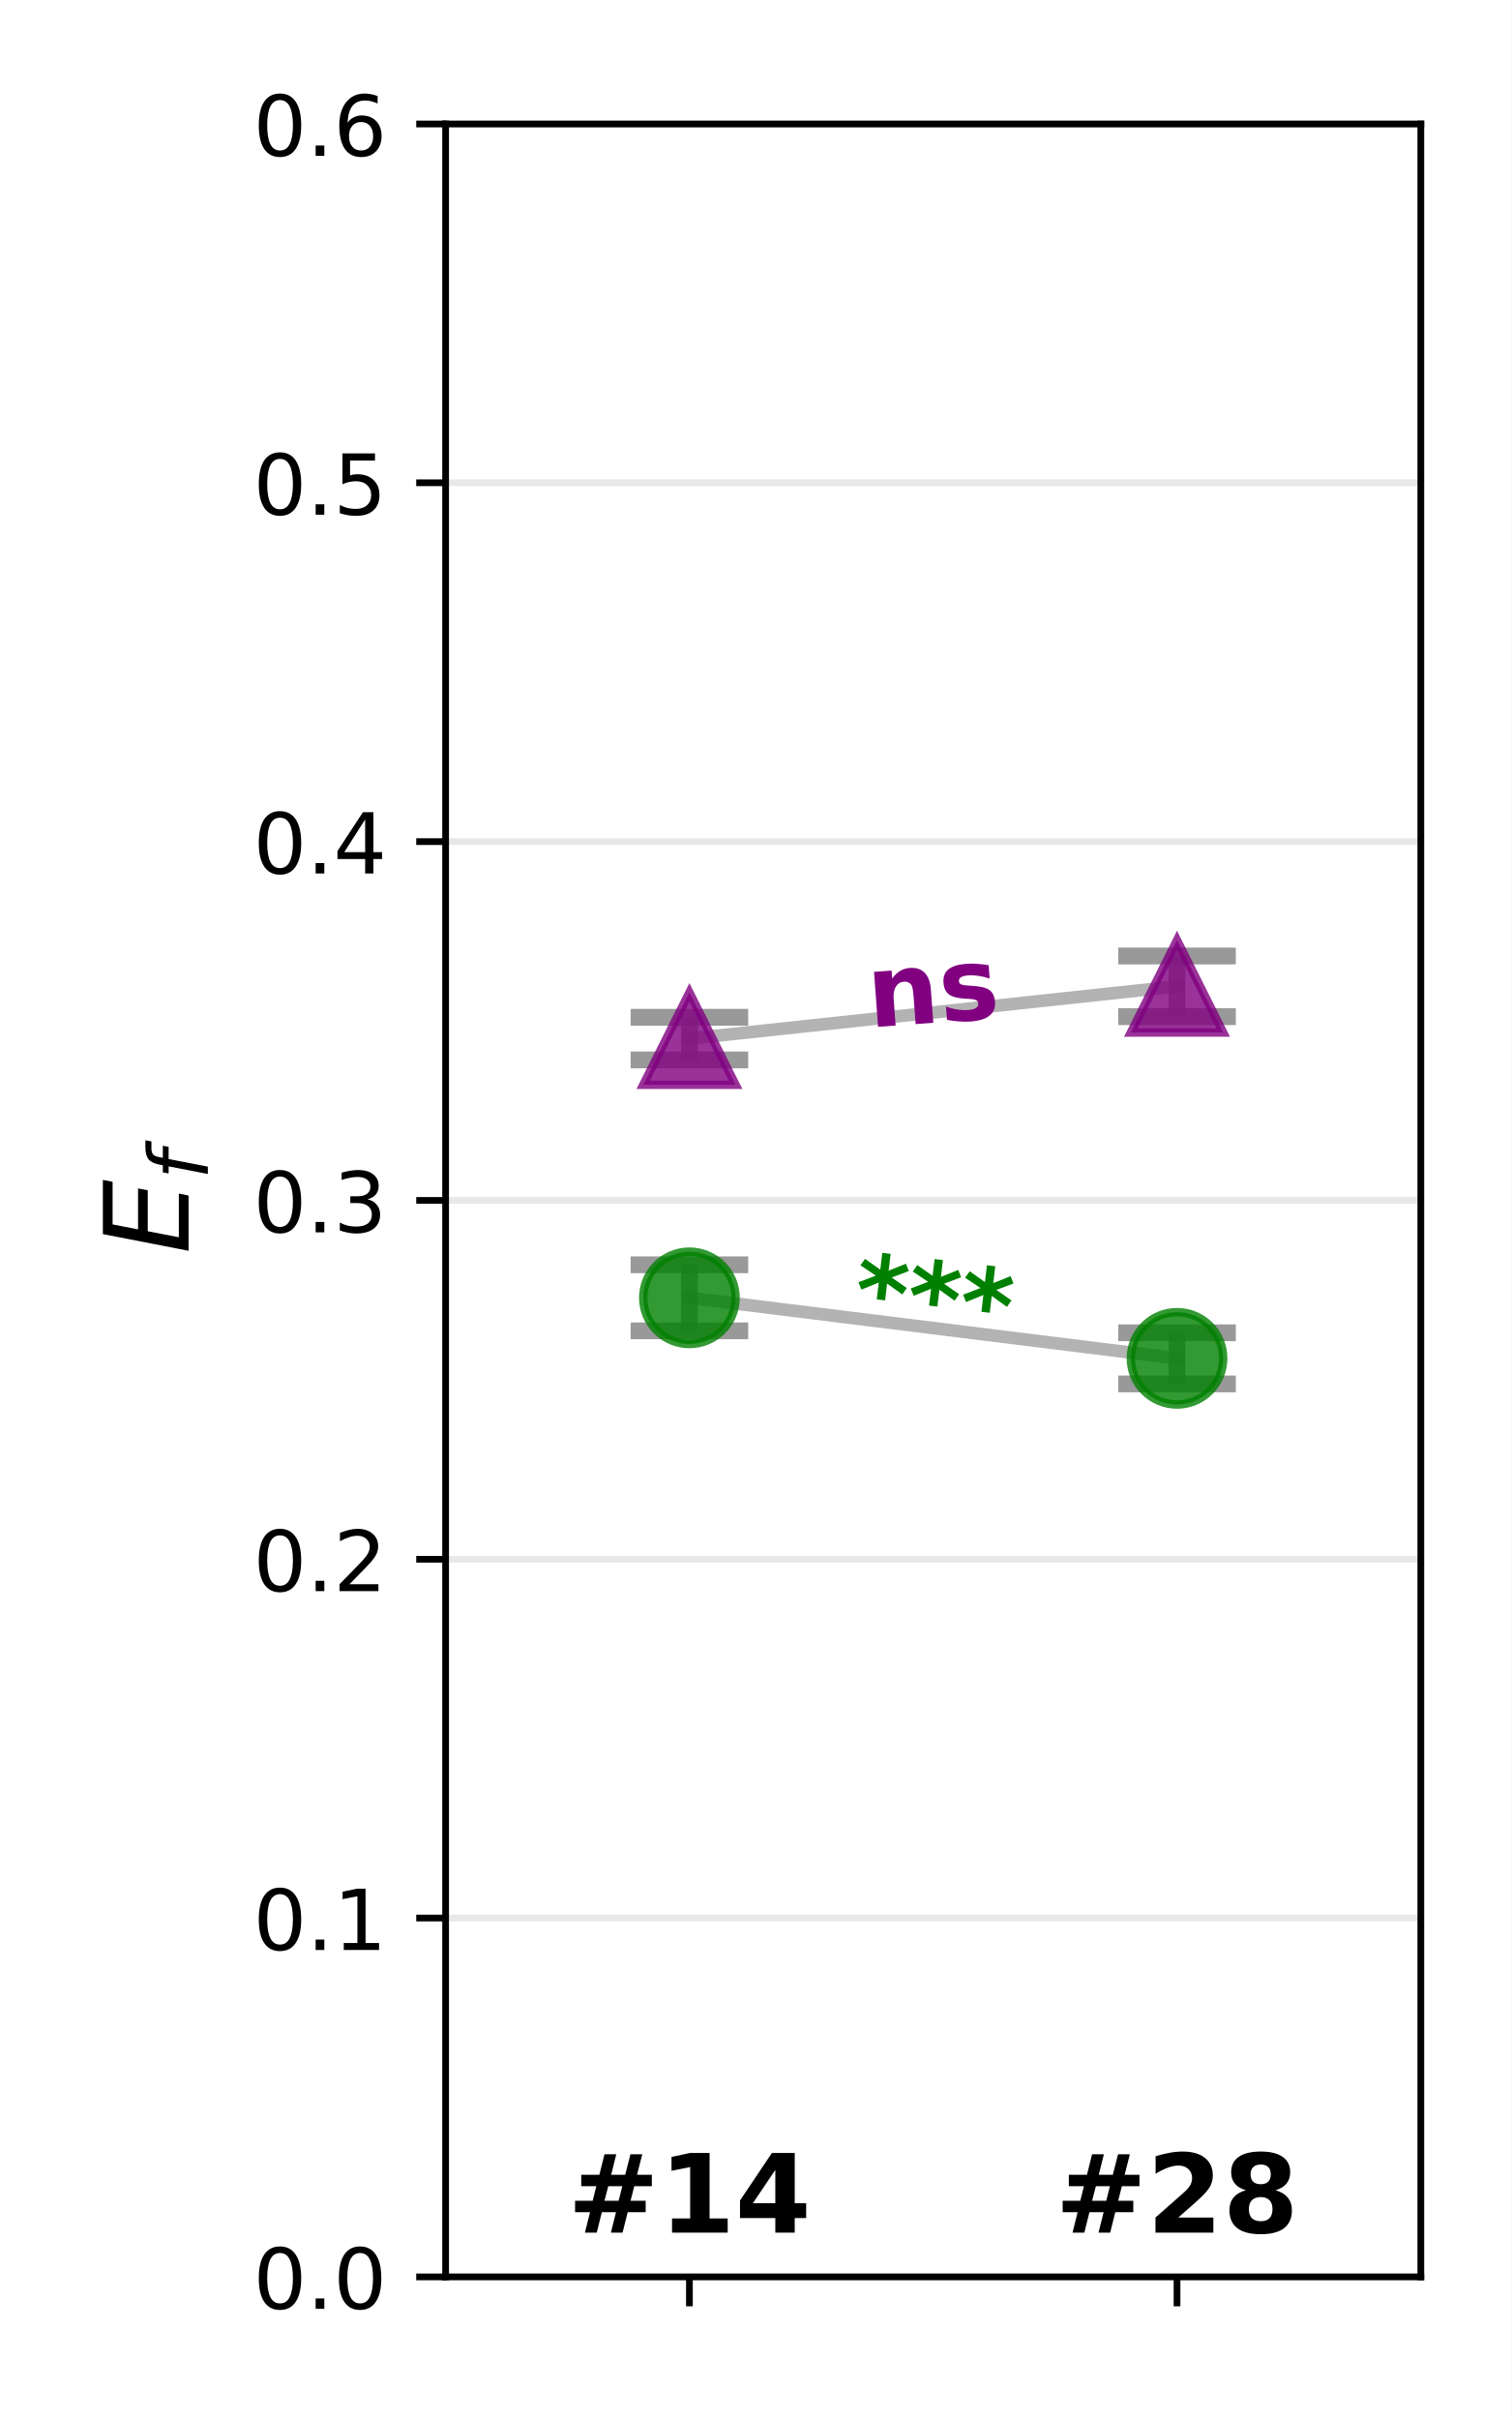
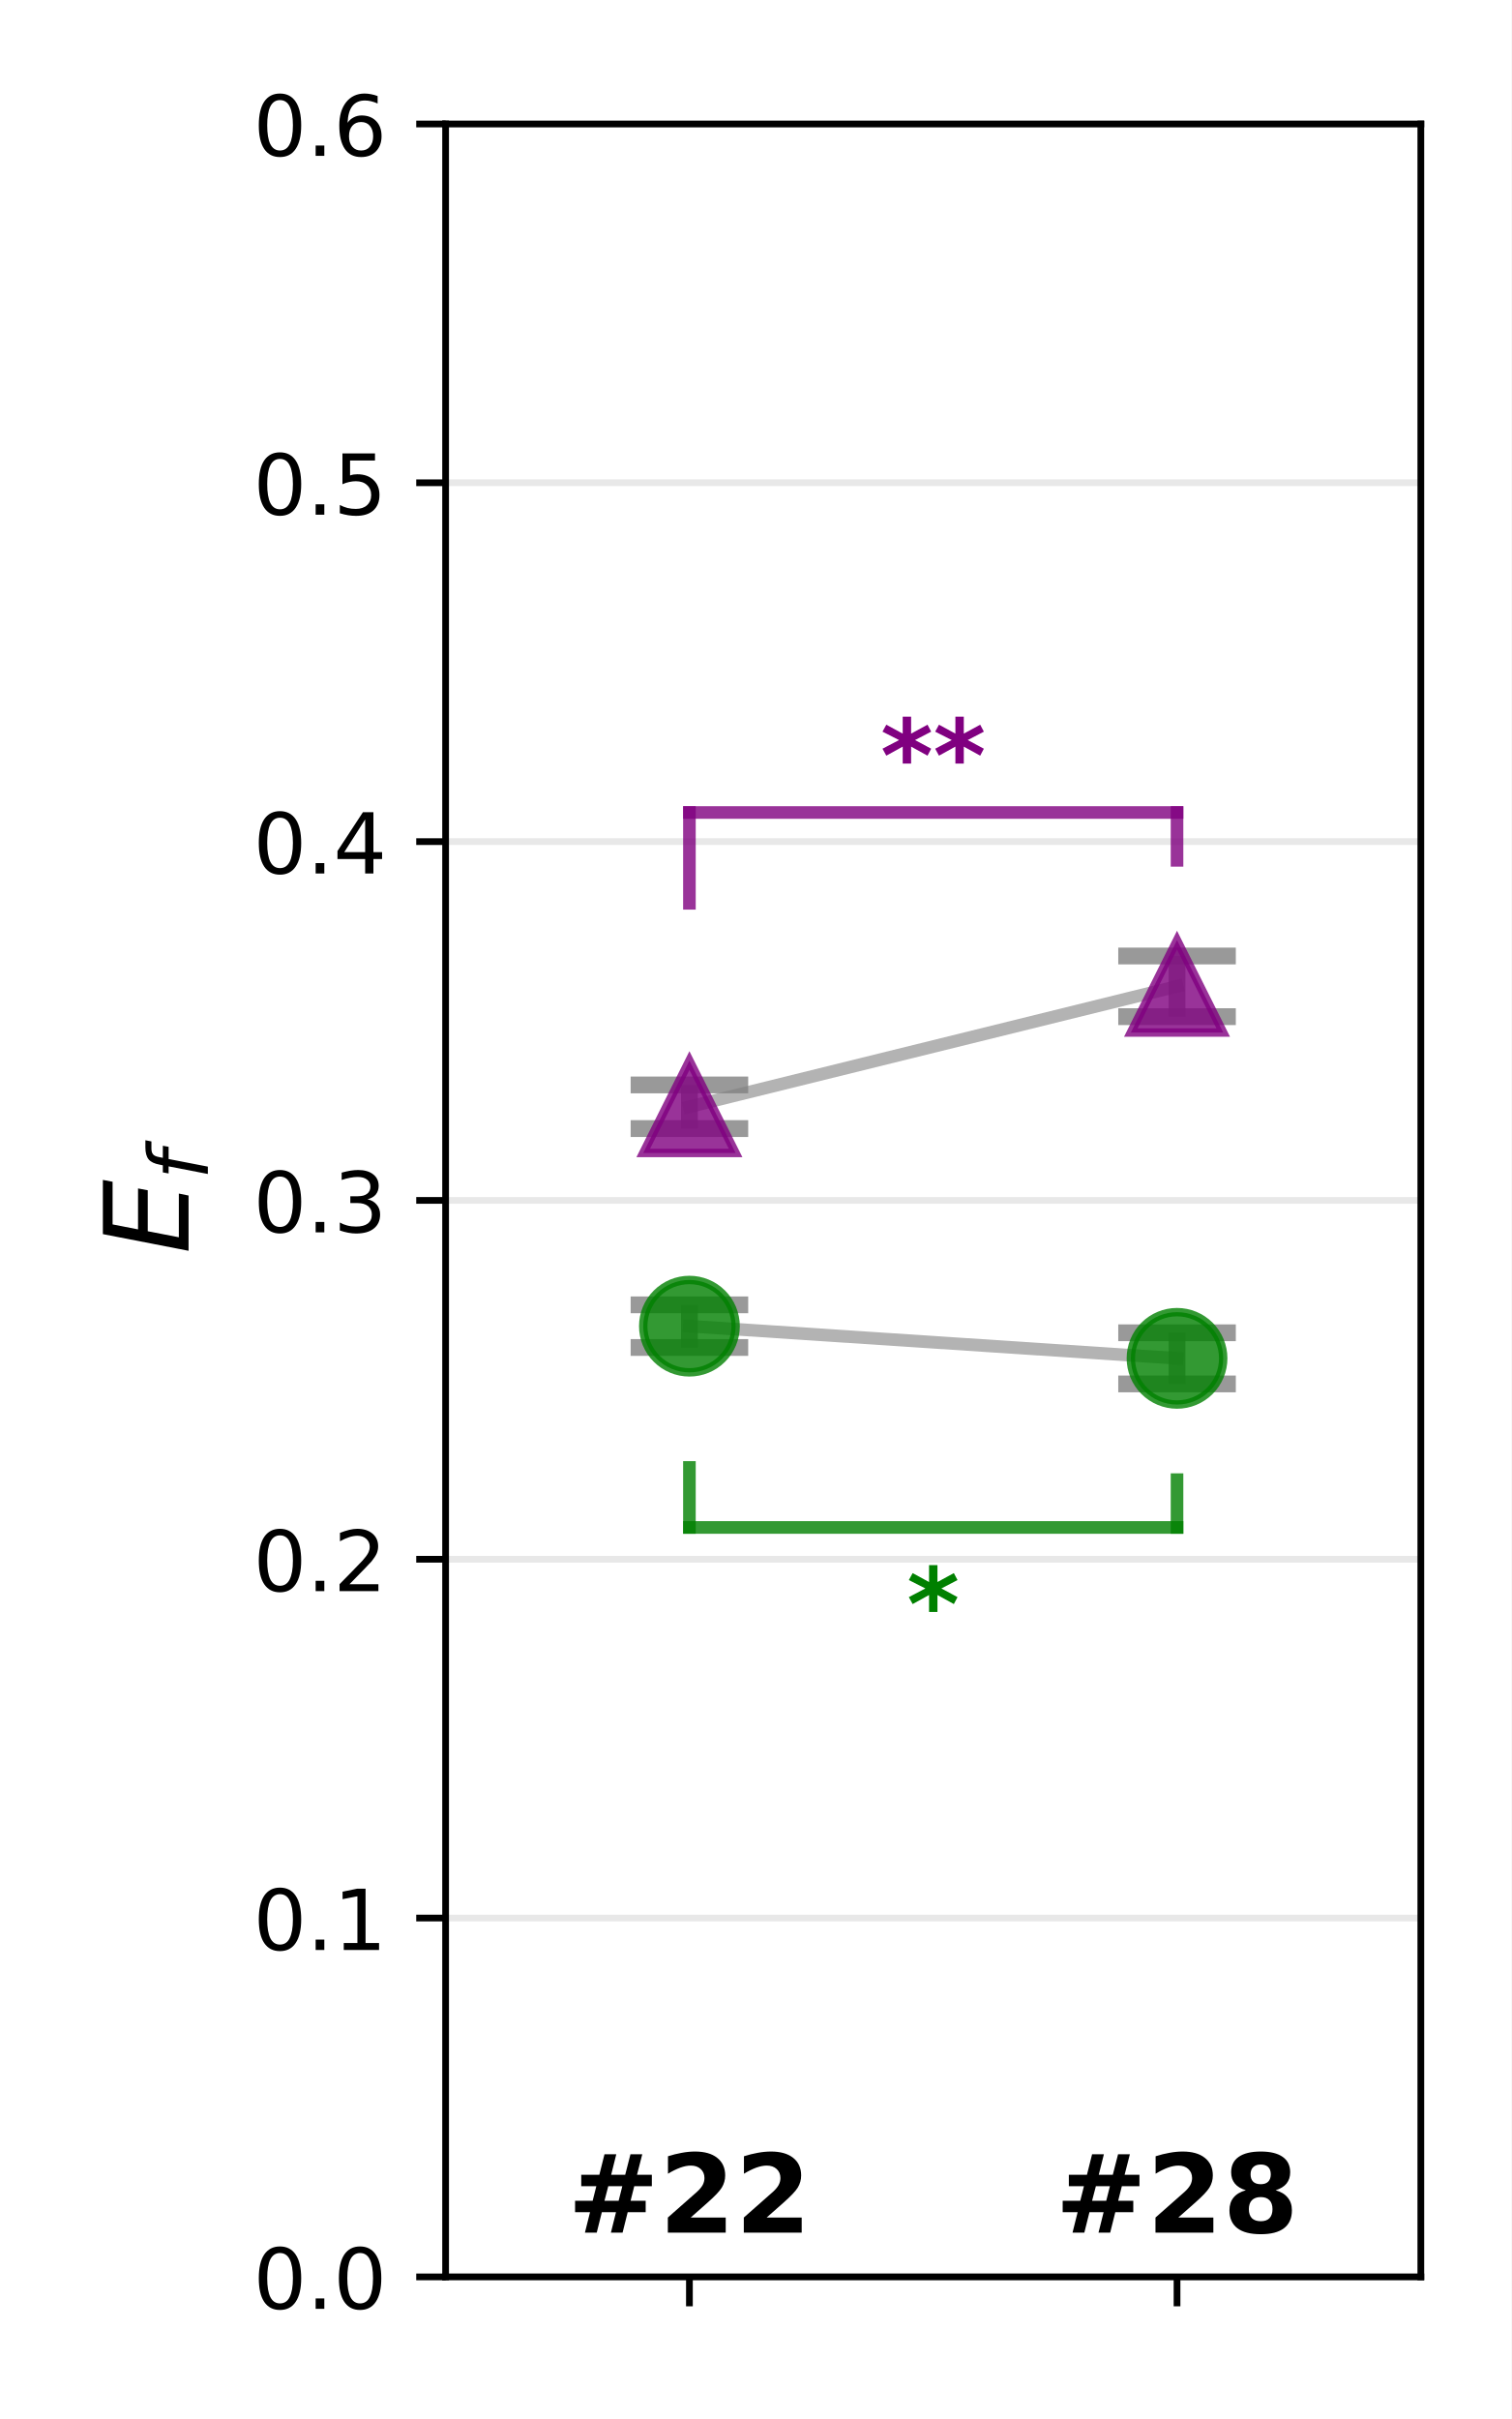
<svg xmlns="http://www.w3.org/2000/svg" xmlns:xlink="http://www.w3.org/1999/xlink" width="180pt" height="288pt" viewBox="0 0 180 288" version="1.1">
  <defs>
    <style type="text/css">*{stroke-linejoin: round; stroke-linecap: butt}</style>
  </defs>
  <g id="figure_1">
    <g id="patch_1">
      <path d="M 0 288  L 180 288  L 180 0  L 0 0  z " style="fill: #ffffff" />
    </g>
    <g id="axes_1">
      <g id="patch_2">
        <path d="M 53.066 271.08  L 169.2 271.08  L 169.2 14.76  L 53.066 14.76  z " style="fill: #ffffff" />
      </g>
      <g id="line2d_1">
-         <path d="M 82.1 123.656  L 140.167 117.43  " clip-path="url(#pbe6afd3bf5)" style="fill: none; stroke: #808080; stroke-opacity: 0.6; stroke-width: 1.5; stroke-linecap: square" />
+         <path d="M 82.1 131.769  L 140.167 117.43  " clip-path="url(#pd51849b5f1)" style="fill: none; stroke: #808080; stroke-opacity: 0.6; stroke-width: 1.5; stroke-linecap: square" />
      </g>
      <g id="line2d_2">
-         <path d="M 82.1 154.516  L 140.167 161.721  " clip-path="url(#pbe6afd3bf5)" style="fill: none; stroke: #808080; stroke-opacity: 0.6; stroke-width: 1.5; stroke-linecap: square" />
+         <path d="M 82.1 157.889  L 140.167 161.721  " clip-path="url(#pd51849b5f1)" style="fill: none; stroke: #808080; stroke-opacity: 0.6; stroke-width: 1.5; stroke-linecap: square" />
      </g>
      <g id="matplotlib.axis_1">
        <g id="xtick_1">
          <g id="line2d_3">
            <defs>
-               <path id="m71f29dfcd2" d="M 0 0  L 0 3.5  " style="stroke: #000000; stroke-width: 0.8" />
+               <path id="m20c26b89bc" d="M 0 0  L 0 3.5  " style="stroke: #000000; stroke-width: 0.8" />
            </defs>
            <g>
-               <use xlink:href="#m71f29dfcd2" x="82.1" y="271.08" style="stroke: #000000; stroke-width: 0.8" />
+               <use xlink:href="#m20c26b89bc" x="82.1" y="271.08" style="stroke: #000000; stroke-width: 0.8" />
            </g>
          </g>
        </g>
        <g id="xtick_2">
          <g id="line2d_4">
            <g>
-               <use xlink:href="#m71f29dfcd2" x="140.167" y="271.08" style="stroke: #000000; stroke-width: 0.8" />
+               <use xlink:href="#m20c26b89bc" x="140.167" y="271.08" style="stroke: #000000; stroke-width: 0.8" />
            </g>
          </g>
        </g>
      </g>
      <g id="matplotlib.axis_2">
        <g id="ytick_1">
          <g id="line2d_5">
-             <path d="M 53.066 271.08  L 169.2 271.08  " clip-path="url(#pbe6afd3bf5)" style="fill: none; stroke: #b0b0b0; stroke-opacity: 0.3; stroke-width: 0.8; stroke-linecap: square" />
+             <path d="M 53.066 271.08  L 169.2 271.08  " clip-path="url(#pd51849b5f1)" style="fill: none; stroke: #b0b0b0; stroke-opacity: 0.3; stroke-width: 0.8; stroke-linecap: square" />
          </g>
          <g id="line2d_6">
            <defs>
-               <path id="md436f57dea" d="M 0 0  L -3.5 0  " style="stroke: #000000; stroke-width: 0.8" />
+               <path id="m53cf14987e" d="M 0 0  L -3.5 0  " style="stroke: #000000; stroke-width: 0.8" />
            </defs>
            <g>
-               <use xlink:href="#md436f57dea" x="53.066" y="271.08" style="stroke: #000000; stroke-width: 0.8" />
+               <use xlink:href="#m53cf14987e" x="53.066" y="271.08" style="stroke: #000000; stroke-width: 0.8" />
            </g>
          </g>
          <g id="text_1">
            <text style="font-size: 10px; font-family: 'DejaVu Sans', 'Bitstream Vera Sans', 'Computer Modern Sans Serif', 'Lucida Grande', 'Verdana', 'Geneva', 'Lucid', 'Arial', 'Helvetica', 'Avant Garde', sans-serif; text-anchor: end" x="46.066" y="274.879" transform="rotate(-0 46.066 274.8792)">0.0</text>
          </g>
        </g>
        <g id="ytick_2">
          <g id="line2d_7">
-             <path d="M 53.066 228.36  L 169.2 228.36  " clip-path="url(#pbe6afd3bf5)" style="fill: none; stroke: #b0b0b0; stroke-opacity: 0.3; stroke-width: 0.8; stroke-linecap: square" />
+             <path d="M 53.066 228.36  L 169.2 228.36  " clip-path="url(#pd51849b5f1)" style="fill: none; stroke: #b0b0b0; stroke-opacity: 0.3; stroke-width: 0.8; stroke-linecap: square" />
          </g>
          <g id="line2d_8">
            <g>
-               <use xlink:href="#md436f57dea" x="53.066" y="228.36" style="stroke: #000000; stroke-width: 0.8" />
+               <use xlink:href="#m53cf14987e" x="53.066" y="228.36" style="stroke: #000000; stroke-width: 0.8" />
            </g>
          </g>
          <g id="text_2">
            <text style="font-size: 10px; font-family: 'DejaVu Sans', 'Bitstream Vera Sans', 'Computer Modern Sans Serif', 'Lucida Grande', 'Verdana', 'Geneva', 'Lucid', 'Arial', 'Helvetica', 'Avant Garde', sans-serif; text-anchor: end" x="46.066" y="232.159" transform="rotate(-0 46.066 232.1592)">0.1</text>
          </g>
        </g>
        <g id="ytick_3">
          <g id="line2d_9">
-             <path d="M 53.066 185.64  L 169.2 185.64  " clip-path="url(#pbe6afd3bf5)" style="fill: none; stroke: #b0b0b0; stroke-opacity: 0.3; stroke-width: 0.8; stroke-linecap: square" />
+             <path d="M 53.066 185.64  L 169.2 185.64  " clip-path="url(#pd51849b5f1)" style="fill: none; stroke: #b0b0b0; stroke-opacity: 0.3; stroke-width: 0.8; stroke-linecap: square" />
          </g>
          <g id="line2d_10">
            <g>
-               <use xlink:href="#md436f57dea" x="53.066" y="185.64" style="stroke: #000000; stroke-width: 0.8" />
+               <use xlink:href="#m53cf14987e" x="53.066" y="185.64" style="stroke: #000000; stroke-width: 0.8" />
            </g>
          </g>
          <g id="text_3">
            <text style="font-size: 10px; font-family: 'DejaVu Sans', 'Bitstream Vera Sans', 'Computer Modern Sans Serif', 'Lucida Grande', 'Verdana', 'Geneva', 'Lucid', 'Arial', 'Helvetica', 'Avant Garde', sans-serif; text-anchor: end" x="46.066" y="189.439" transform="rotate(-0 46.066 189.4392)">0.2</text>
          </g>
        </g>
        <g id="ytick_4">
          <g id="line2d_11">
-             <path d="M 53.066 142.92  L 169.2 142.92  " clip-path="url(#pbe6afd3bf5)" style="fill: none; stroke: #b0b0b0; stroke-opacity: 0.3; stroke-width: 0.8; stroke-linecap: square" />
+             <path d="M 53.066 142.92  L 169.2 142.92  " clip-path="url(#pd51849b5f1)" style="fill: none; stroke: #b0b0b0; stroke-opacity: 0.3; stroke-width: 0.8; stroke-linecap: square" />
          </g>
          <g id="line2d_12">
            <g>
-               <use xlink:href="#md436f57dea" x="53.066" y="142.92" style="stroke: #000000; stroke-width: 0.8" />
+               <use xlink:href="#m53cf14987e" x="53.066" y="142.92" style="stroke: #000000; stroke-width: 0.8" />
            </g>
          </g>
          <g id="text_4">
            <text style="font-size: 10px; font-family: 'DejaVu Sans', 'Bitstream Vera Sans', 'Computer Modern Sans Serif', 'Lucida Grande', 'Verdana', 'Geneva', 'Lucid', 'Arial', 'Helvetica', 'Avant Garde', sans-serif; text-anchor: end" x="46.066" y="146.719" transform="rotate(-0 46.066 146.7192)">0.3</text>
          </g>
        </g>
        <g id="ytick_5">
          <g id="line2d_13">
-             <path d="M 53.066 100.2  L 169.2 100.2  " clip-path="url(#pbe6afd3bf5)" style="fill: none; stroke: #b0b0b0; stroke-opacity: 0.3; stroke-width: 0.8; stroke-linecap: square" />
+             <path d="M 53.066 100.2  L 169.2 100.2  " clip-path="url(#pd51849b5f1)" style="fill: none; stroke: #b0b0b0; stroke-opacity: 0.3; stroke-width: 0.8; stroke-linecap: square" />
          </g>
          <g id="line2d_14">
            <g>
-               <use xlink:href="#md436f57dea" x="53.066" y="100.2" style="stroke: #000000; stroke-width: 0.8" />
+               <use xlink:href="#m53cf14987e" x="53.066" y="100.2" style="stroke: #000000; stroke-width: 0.8" />
            </g>
          </g>
          <g id="text_5">
            <text style="font-size: 10px; font-family: 'DejaVu Sans', 'Bitstream Vera Sans', 'Computer Modern Sans Serif', 'Lucida Grande', 'Verdana', 'Geneva', 'Lucid', 'Arial', 'Helvetica', 'Avant Garde', sans-serif; text-anchor: end" x="46.066" y="103.999" transform="rotate(-0 46.066 103.9992)">0.4</text>
          </g>
        </g>
        <g id="ytick_6">
          <g id="line2d_15">
-             <path d="M 53.066 57.48  L 169.2 57.48  " clip-path="url(#pbe6afd3bf5)" style="fill: none; stroke: #b0b0b0; stroke-opacity: 0.3; stroke-width: 0.8; stroke-linecap: square" />
+             <path d="M 53.066 57.48  L 169.2 57.48  " clip-path="url(#pd51849b5f1)" style="fill: none; stroke: #b0b0b0; stroke-opacity: 0.3; stroke-width: 0.8; stroke-linecap: square" />
          </g>
          <g id="line2d_16">
            <g>
-               <use xlink:href="#md436f57dea" x="53.066" y="57.48" style="stroke: #000000; stroke-width: 0.8" />
+               <use xlink:href="#m53cf14987e" x="53.066" y="57.48" style="stroke: #000000; stroke-width: 0.8" />
            </g>
          </g>
          <g id="text_6">
            <text style="font-size: 10px; font-family: 'DejaVu Sans', 'Bitstream Vera Sans', 'Computer Modern Sans Serif', 'Lucida Grande', 'Verdana', 'Geneva', 'Lucid', 'Arial', 'Helvetica', 'Avant Garde', sans-serif; text-anchor: end" x="46.066" y="61.279" transform="rotate(-0 46.066 61.27922)">0.5</text>
          </g>
        </g>
        <g id="ytick_7">
          <g id="line2d_17">
-             <path d="M 53.066 14.76  L 169.2 14.76  " clip-path="url(#pbe6afd3bf5)" style="fill: none; stroke: #b0b0b0; stroke-opacity: 0.3; stroke-width: 0.8; stroke-linecap: square" />
+             <path d="M 53.066 14.76  L 169.2 14.76  " clip-path="url(#pd51849b5f1)" style="fill: none; stroke: #b0b0b0; stroke-opacity: 0.3; stroke-width: 0.8; stroke-linecap: square" />
          </g>
          <g id="line2d_18">
            <g>
-               <use xlink:href="#md436f57dea" x="53.066" y="14.76" style="stroke: #000000; stroke-width: 0.8" />
+               <use xlink:href="#m53cf14987e" x="53.066" y="14.76" style="stroke: #000000; stroke-width: 0.8" />
            </g>
          </g>
          <g id="text_7">
            <text style="font-size: 10px; font-family: 'DejaVu Sans', 'Bitstream Vera Sans', 'Computer Modern Sans Serif', 'Lucida Grande', 'Verdana', 'Geneva', 'Lucid', 'Arial', 'Helvetica', 'Avant Garde', sans-serif; text-anchor: end" x="46.066" y="18.559" transform="rotate(-0 46.066 18.55922)">0.6</text>
          </g>
        </g>
        <g id="text_8">
          <g transform="translate(23.25131 149.29) rotate(-90)">
            <text>
              <tspan x="0" y="-0.797" style="font-style: oblique; font-size: 14px; font-family: 'DejaVu Sans'">E</tspan>
              <tspan x="8.846" y="1.5" style="font-style: oblique; font-size: 9.8px; font-family: 'DejaVu Sans'">f</tspan>
            </text>
          </g>
        </g>
      </g>
      <g id="LineCollection_1">
-         <path d="M 82.1 126.194  L 82.1 121.119  " clip-path="url(#pbe6afd3bf5)" style="fill: none; stroke: #808080; stroke-opacity: 0.8; stroke-width: 2" />
+         <path d="M 82.1 134.366  L 82.1 129.171  " clip-path="url(#pd51849b5f1)" style="fill: none; stroke: #808080; stroke-opacity: 0.8; stroke-width: 2" />
      </g>
      <g id="line2d_19">
        <defs>
-           <path id="ma3addb22d4" d="M 7 0  L -7 -0  " style="stroke: #808080; stroke-opacity: 0.8; stroke-width: 2" />
+           <path id="mfa1264d9fe" d="M 7 0  L -7 -0  " style="stroke: #808080; stroke-opacity: 0.8; stroke-width: 2" />
        </defs>
-         <g clip-path="url(#pbe6afd3bf5)">
-           <use xlink:href="#ma3addb22d4" x="82.1" y="126.194" style="fill: #808080; fill-opacity: 0.8; stroke: #808080; stroke-opacity: 0.8; stroke-width: 2" />
+         <g clip-path="url(#pd51849b5f1)">
+           <use xlink:href="#mfa1264d9fe" x="82.1" y="134.366" style="fill: #808080; fill-opacity: 0.8; stroke: #808080; stroke-opacity: 0.8; stroke-width: 2" />
        </g>
      </g>
      <g id="line2d_20">
-         <g clip-path="url(#pbe6afd3bf5)">
-           <use xlink:href="#ma3addb22d4" x="82.1" y="121.119" style="fill: #808080; fill-opacity: 0.8; stroke: #808080; stroke-opacity: 0.8; stroke-width: 2" />
+         <g clip-path="url(#pd51849b5f1)">
+           <use xlink:href="#mfa1264d9fe" x="82.1" y="129.171" style="fill: #808080; fill-opacity: 0.8; stroke: #808080; stroke-opacity: 0.8; stroke-width: 2" />
        </g>
      </g>
      <g id="LineCollection_2">
-         <path d="M 82.1 158.448  L 82.1 150.583  " clip-path="url(#pbe6afd3bf5)" style="fill: none; stroke: #808080; stroke-opacity: 0.8; stroke-width: 2" />
+         <path d="M 82.1 160.428  L 82.1 155.351  " clip-path="url(#pd51849b5f1)" style="fill: none; stroke: #808080; stroke-opacity: 0.8; stroke-width: 2" />
      </g>
      <g id="line2d_21">
-         <g clip-path="url(#pbe6afd3bf5)">
-           <use xlink:href="#ma3addb22d4" x="82.1" y="158.448" style="fill: #808080; fill-opacity: 0.8; stroke: #808080; stroke-opacity: 0.8; stroke-width: 2" />
+         <g clip-path="url(#pd51849b5f1)">
+           <use xlink:href="#mfa1264d9fe" x="82.1" y="160.428" style="fill: #808080; fill-opacity: 0.8; stroke: #808080; stroke-opacity: 0.8; stroke-width: 2" />
        </g>
      </g>
      <g id="line2d_22">
-         <g clip-path="url(#pbe6afd3bf5)">
-           <use xlink:href="#ma3addb22d4" x="82.1" y="150.583" style="fill: #808080; fill-opacity: 0.8; stroke: #808080; stroke-opacity: 0.8; stroke-width: 2" />
+         <g clip-path="url(#pd51849b5f1)">
+           <use xlink:href="#mfa1264d9fe" x="82.1" y="155.351" style="fill: #808080; fill-opacity: 0.8; stroke: #808080; stroke-opacity: 0.8; stroke-width: 2" />
        </g>
      </g>
      <g id="LineCollection_3">
-         <path d="M 140.167 121.041  L 140.167 113.819  " clip-path="url(#pbe6afd3bf5)" style="fill: none; stroke: #808080; stroke-opacity: 0.8; stroke-width: 2" />
+         <path d="M 140.167 121.041  L 140.167 113.819  " clip-path="url(#pd51849b5f1)" style="fill: none; stroke: #808080; stroke-opacity: 0.8; stroke-width: 2" />
      </g>
      <g id="line2d_23">
-         <g clip-path="url(#pbe6afd3bf5)">
-           <use xlink:href="#ma3addb22d4" x="140.167" y="121.041" style="fill: #808080; fill-opacity: 0.8; stroke: #808080; stroke-opacity: 0.8; stroke-width: 2" />
+         <g clip-path="url(#pd51849b5f1)">
+           <use xlink:href="#mfa1264d9fe" x="140.167" y="121.041" style="fill: #808080; fill-opacity: 0.8; stroke: #808080; stroke-opacity: 0.8; stroke-width: 2" />
        </g>
      </g>
      <g id="line2d_24">
-         <g clip-path="url(#pbe6afd3bf5)">
-           <use xlink:href="#ma3addb22d4" x="140.167" y="113.819" style="fill: #808080; fill-opacity: 0.8; stroke: #808080; stroke-opacity: 0.8; stroke-width: 2" />
+         <g clip-path="url(#pd51849b5f1)">
+           <use xlink:href="#mfa1264d9fe" x="140.167" y="113.819" style="fill: #808080; fill-opacity: 0.8; stroke: #808080; stroke-opacity: 0.8; stroke-width: 2" />
        </g>
      </g>
      <g id="LineCollection_4">
-         <path d="M 140.167 164.767  L 140.167 158.675  " clip-path="url(#pbe6afd3bf5)" style="fill: none; stroke: #808080; stroke-opacity: 0.8; stroke-width: 2" />
+         <path d="M 140.167 164.767  L 140.167 158.675  " clip-path="url(#pd51849b5f1)" style="fill: none; stroke: #808080; stroke-opacity: 0.8; stroke-width: 2" />
      </g>
      <g id="line2d_25">
-         <g clip-path="url(#pbe6afd3bf5)">
-           <use xlink:href="#ma3addb22d4" x="140.167" y="164.767" style="fill: #808080; fill-opacity: 0.8; stroke: #808080; stroke-opacity: 0.8; stroke-width: 2" />
+         <g clip-path="url(#pd51849b5f1)">
+           <use xlink:href="#mfa1264d9fe" x="140.167" y="164.767" style="fill: #808080; fill-opacity: 0.8; stroke: #808080; stroke-opacity: 0.8; stroke-width: 2" />
        </g>
      </g>
      <g id="line2d_26">
-         <g clip-path="url(#pbe6afd3bf5)">
-           <use xlink:href="#ma3addb22d4" x="140.167" y="158.675" style="fill: #808080; fill-opacity: 0.8; stroke: #808080; stroke-opacity: 0.8; stroke-width: 2" />
+         <g clip-path="url(#pd51849b5f1)">
+           <use xlink:href="#mfa1264d9fe" x="140.167" y="158.675" style="fill: #808080; fill-opacity: 0.8; stroke: #808080; stroke-opacity: 0.8; stroke-width: 2" />
        </g>
      </g>
      <g id="line2d_27">
+         <path d="M 82.1 96.731  L 82.1 107.544  " clip-path="url(#pd51849b5f1)" style="fill: none; stroke: #800080; stroke-opacity: 0.8; stroke-width: 1.5; stroke-linecap: square" />
+       </g>
+       <g id="line2d_28">
+         <path d="M 82.1 96.731  L 140.167 96.731  " clip-path="url(#pd51849b5f1)" style="fill: none; stroke: #800080; stroke-opacity: 0.8; stroke-width: 1.5; stroke-linecap: square" />
+       </g>
+       <g id="line2d_29">
+         <path d="M 140.167 96.731  L 140.167 102.427  " clip-path="url(#pd51849b5f1)" style="fill: none; stroke: #800080; stroke-opacity: 0.8; stroke-width: 1.5; stroke-linecap: square" />
+       </g>
+       <g id="line2d_30">
+         <path d="M 82.1 181.855  L 82.1 174.713  " clip-path="url(#pd51849b5f1)" style="fill: none; stroke: #008000; stroke-opacity: 0.8; stroke-width: 1.5; stroke-linecap: square" />
+       </g>
+       <g id="line2d_31">
+         <path d="M 82.1 181.855  L 140.167 181.855  " clip-path="url(#pd51849b5f1)" style="fill: none; stroke: #008000; stroke-opacity: 0.8; stroke-width: 1.5; stroke-linecap: square" />
+       </g>
+       <g id="line2d_32">
+         <path d="M 140.167 181.855  L 140.167 176.159  " clip-path="url(#pd51849b5f1)" style="fill: none; stroke: #008000; stroke-opacity: 0.8; stroke-width: 1.5; stroke-linecap: square" />
+       </g>
+       <g id="line2d_33">
        <defs>
-           <path id="m886b8db896" d="M 0 -5.5  L -5.5 5.5  L 5.5 5.5  z " style="stroke: #800080; stroke-opacity: 0.8; stroke-linejoin: miter" />
+           <path id="m30e4702030" d="M 0 -5.5  L -5.5 5.5  L 5.5 5.5  z " style="stroke: #800080; stroke-opacity: 0.8; stroke-linejoin: miter" />
        </defs>
-         <g clip-path="url(#pbe6afd3bf5)">
-           <use xlink:href="#m886b8db896" x="82.1" y="123.656" style="fill: #800080; fill-opacity: 0.8; stroke: #800080; stroke-opacity: 0.8; stroke-linejoin: miter" />
-         </g>
-       </g>
-       <g id="line2d_28">
+         <g clip-path="url(#pd51849b5f1)">
+           <use xlink:href="#m30e4702030" x="82.1" y="131.769" style="fill: #800080; fill-opacity: 0.8; stroke: #800080; stroke-opacity: 0.8; stroke-linejoin: miter" />
+         </g>
+       </g>
+       <g id="line2d_34">
        <defs>
-           <path id="m9a5fbb8c2d" d="M 0 5.5  C 1.459 5.5 2.858 4.92 3.889 3.889  C 4.92 2.858 5.5 1.459 5.5 0  C 5.5 -1.459 4.92 -2.858 3.889 -3.889  C 2.858 -4.92 1.459 -5.5 0 -5.5  C -1.459 -5.5 -2.858 -4.92 -3.889 -3.889  C -4.92 -2.858 -5.5 -1.459 -5.5 0  C -5.5 1.459 -4.92 2.858 -3.889 3.889  C -2.858 4.92 -1.459 5.5 0 5.5  z " style="stroke: #008000; stroke-opacity: 0.8" />
+           <path id="m6afe251610" d="M 0 5.5  C 1.459 5.5 2.858 4.92 3.889 3.889  C 4.92 2.858 5.5 1.459 5.5 0  C 5.5 -1.459 4.92 -2.858 3.889 -3.889  C 2.858 -4.92 1.459 -5.5 0 -5.5  C -1.459 -5.5 -2.858 -4.92 -3.889 -3.889  C -4.92 -2.858 -5.5 -1.459 -5.5 0  C -5.5 1.459 -4.92 2.858 -3.889 3.889  C -2.858 4.92 -1.459 5.5 0 5.5  z " style="stroke: #008000; stroke-opacity: 0.8" />
        </defs>
-         <g clip-path="url(#pbe6afd3bf5)">
-           <use xlink:href="#m9a5fbb8c2d" x="82.1" y="154.516" style="fill: #008000; fill-opacity: 0.8; stroke: #008000; stroke-opacity: 0.8" />
-         </g>
-       </g>
-       <g id="line2d_29">
-         <g clip-path="url(#pbe6afd3bf5)">
-           <use xlink:href="#m886b8db896" x="140.167" y="117.43" style="fill: #800080; fill-opacity: 0.8; stroke: #800080; stroke-opacity: 0.8; stroke-linejoin: miter" />
-         </g>
-       </g>
-       <g id="line2d_30">
-         <g clip-path="url(#pbe6afd3bf5)">
-           <use xlink:href="#m9a5fbb8c2d" x="140.167" y="161.721" style="fill: #008000; fill-opacity: 0.8; stroke: #008000; stroke-opacity: 0.8" />
+         <g clip-path="url(#pd51849b5f1)">
+           <use xlink:href="#m6afe251610" x="82.1" y="157.889" style="fill: #008000; fill-opacity: 0.8; stroke: #008000; stroke-opacity: 0.8" />
+         </g>
+       </g>
+       <g id="line2d_35">
+         <g clip-path="url(#pd51849b5f1)">
+           <use xlink:href="#m30e4702030" x="140.167" y="117.43" style="fill: #800080; fill-opacity: 0.8; stroke: #800080; stroke-opacity: 0.8; stroke-linejoin: miter" />
+         </g>
+       </g>
+       <g id="line2d_36">
+         <g clip-path="url(#pd51849b5f1)">
+           <use xlink:href="#m6afe251610" x="140.167" y="161.721" style="fill: #008000; fill-opacity: 0.8; stroke: #008000; stroke-opacity: 0.8" />
        </g>
      </g>
      <g id="patch_3">
        <path d="M 53.066 271.08  L 53.066 14.76  " style="fill: none; stroke: #000000; stroke-width: 0.8; stroke-linejoin: miter; stroke-linecap: square" />
      </g>
      <g id="patch_4">
        <path d="M 169.2 271.08  L 169.2 14.76  " style="fill: none; stroke: #000000; stroke-width: 0.8; stroke-linejoin: miter; stroke-linecap: square" />
      </g>
      <g id="patch_5">
        <path d="M 53.066 271.08  L 169.2 271.08  " style="fill: none; stroke: #000000; stroke-width: 0.8; stroke-linejoin: miter; stroke-linecap: square" />
      </g>
      <g id="patch_6">
        <path d="M 53.066 14.76  L 169.2 14.76  " style="fill: none; stroke: #000000; stroke-width: 0.8; stroke-linejoin: miter; stroke-linecap: square" />
      </g>
      <g id="text_9">
-         <text style="font-weight: 700; font-size: 12px; font-family: 'DejaVu Sans', 'Bitstream Vera Sans', 'Computer Modern Sans Serif', 'Lucida Grande', 'Verdana', 'Geneva', 'Lucid', 'Arial', 'Helvetica', 'Avant Garde', sans-serif; fill: #800080" transform="translate(103.5527 122.3262) rotate(-4.174943)">ns</text>
+         <text style="font-weight: 700; font-size: 12px; font-family: 'DejaVu Sans', 'Bitstream Vera Sans', 'Computer Modern Sans Serif', 'Lucida Grande', 'Verdana', 'Geneva', 'Lucid', 'Arial', 'Helvetica', 'Avant Garde', sans-serif; text-anchor: middle; fill: #800080" x="111.133" y="94.235" transform="rotate(-0 111.133 94.23513)">**</text>
      </g>
      <g id="text_10">
-         <text style="font-weight: 700; font-size: 12px; font-family: 'DejaVu Sans', 'Bitstream Vera Sans', 'Computer Modern Sans Serif', 'Lucida Grande', 'Verdana', 'Geneva', 'Lucid', 'Arial', 'Helvetica', 'Avant Garde', sans-serif; fill: #008000" transform="translate(101.3951 157.6946) rotate(-353.2361)">***</text>
+         <text style="font-weight: 700; font-size: 12px; font-family: 'DejaVu Sans', 'Bitstream Vera Sans', 'Computer Modern Sans Serif', 'Lucida Grande', 'Verdana', 'Geneva', 'Lucid', 'Arial', 'Helvetica', 'Avant Garde', sans-serif; text-anchor: middle; fill: #008000" x="111.133" y="195.245" transform="rotate(-0 111.133 195.2451)">*</text>
      </g>
      <g id="text_11">
-         <text style="font-weight: 700; font-size: 13px; font-family: 'DejaVu Sans', 'Bitstream Vera Sans', 'Computer Modern Sans Serif', 'Lucida Grande', 'Verdana', 'Geneva', 'Lucid', 'Arial', 'Helvetica', 'Avant Garde', sans-serif; text-anchor: middle" x="82.1" y="265.813" transform="rotate(-0 82.0995 265.8132)">#14</text>
+         <text style="font-weight: 700; font-size: 13px; font-family: 'DejaVu Sans', 'Bitstream Vera Sans', 'Computer Modern Sans Serif', 'Lucida Grande', 'Verdana', 'Geneva', 'Lucid', 'Arial', 'Helvetica', 'Avant Garde', sans-serif; text-anchor: middle" x="82.1" y="265.813" transform="rotate(-0 82.0995 265.8132)">#22</text>
      </g>
      <g id="text_12">
        <text style="font-weight: 700; font-size: 13px; font-family: 'DejaVu Sans', 'Bitstream Vera Sans', 'Computer Modern Sans Serif', 'Lucida Grande', 'Verdana', 'Geneva', 'Lucid', 'Arial', 'Helvetica', 'Avant Garde', sans-serif; text-anchor: middle" x="140.167" y="265.813" transform="rotate(-0 140.1665 265.8132)">#28</text>
      </g>
    </g>
  </g>
  <defs>
-     <clipPath id="pbe6afd3bf5">
+     <clipPath id="pd51849b5f1">
      <rect x="53.066" y="14.76" width="116.134" height="256.32" />
    </clipPath>
  </defs>
</svg>
